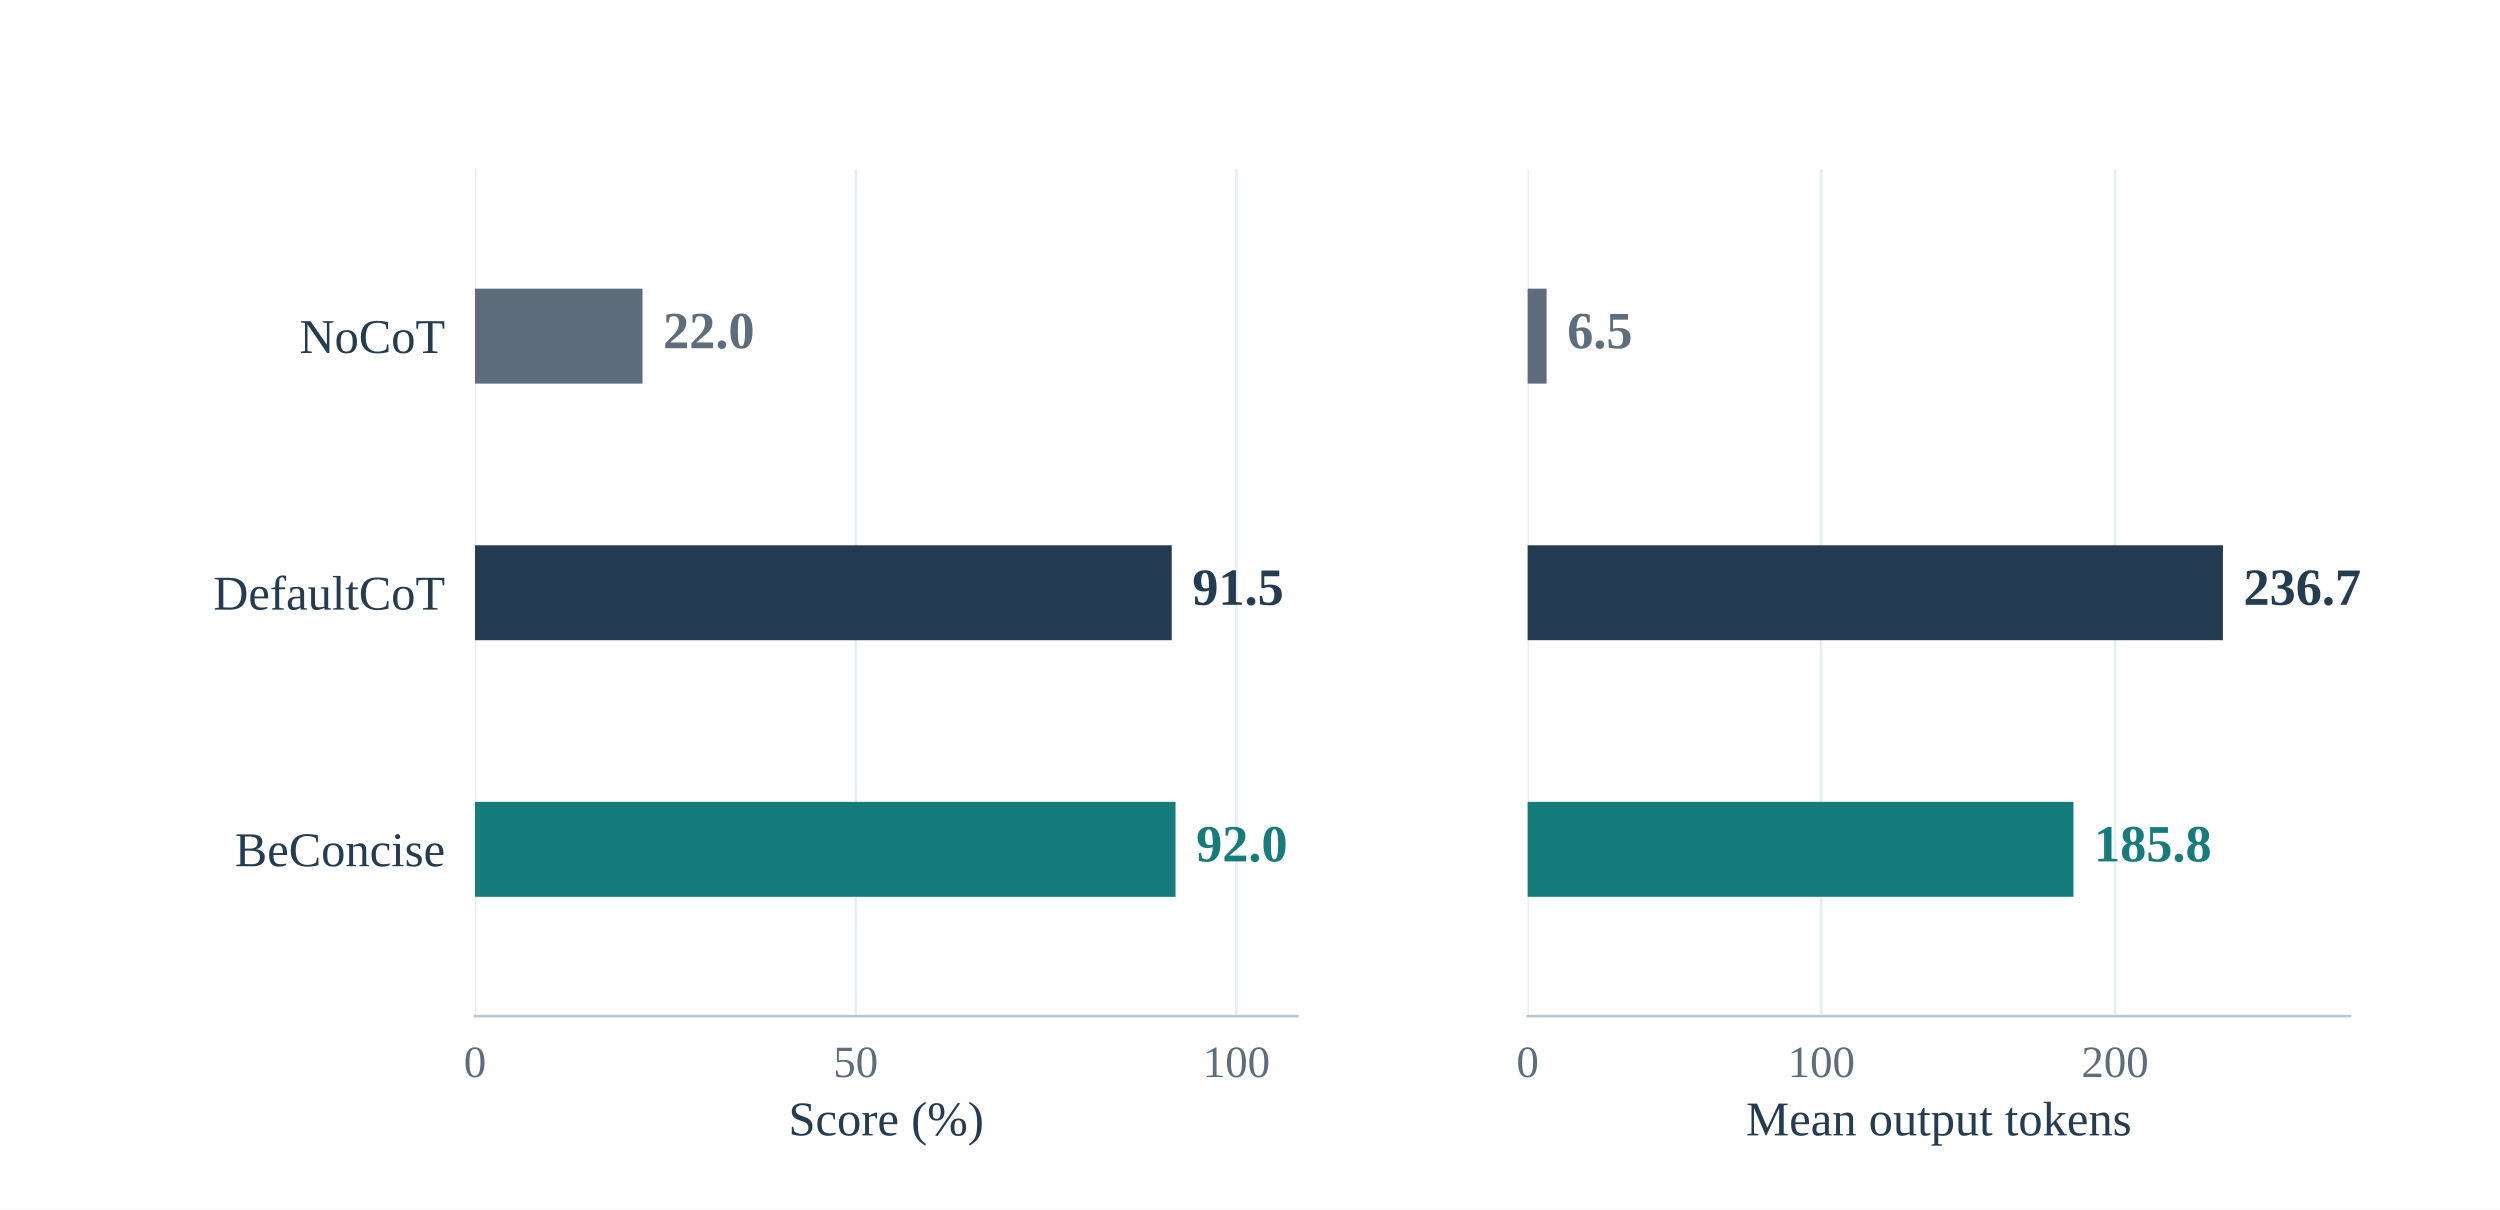
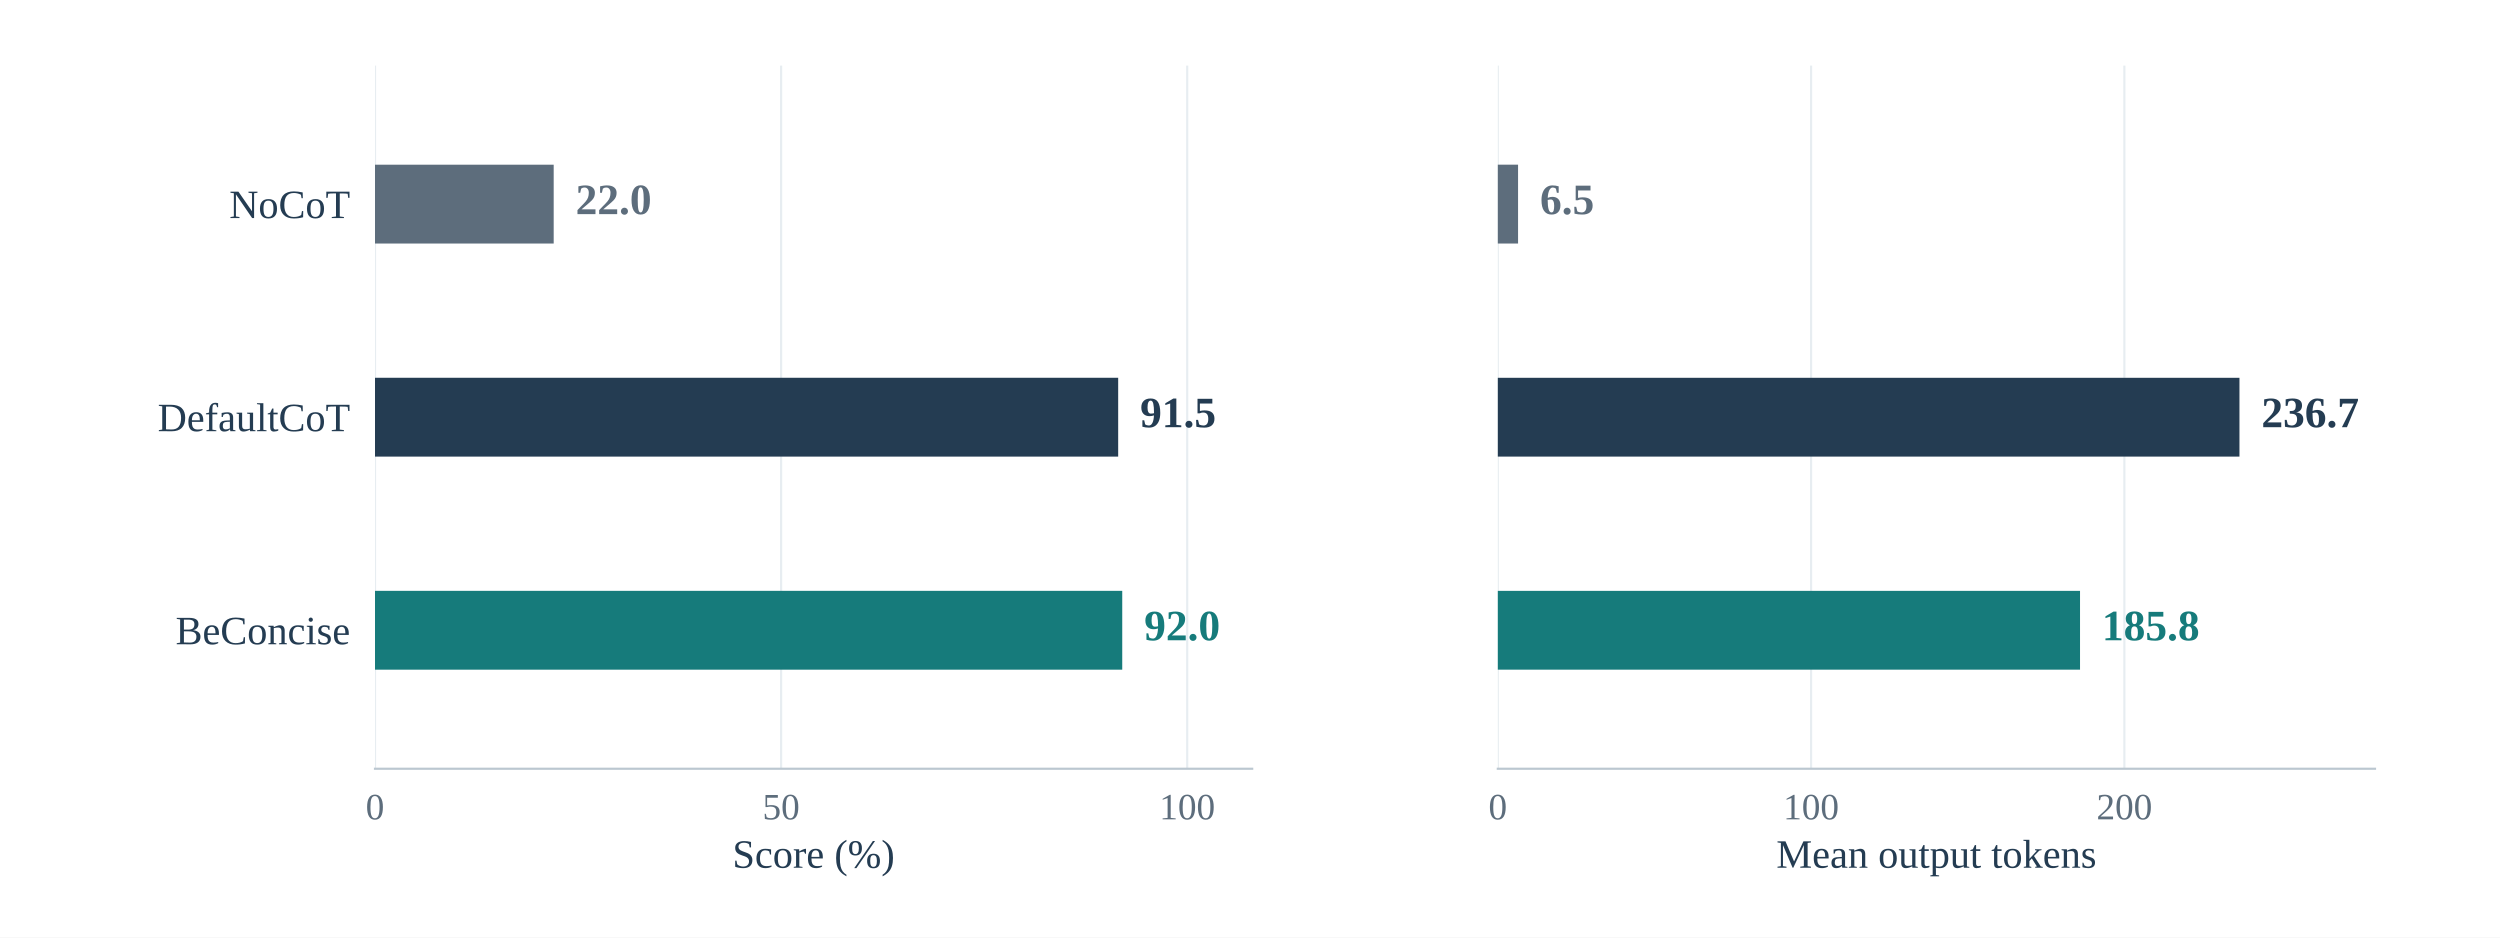
- <svg xmlns="http://www.w3.org/2000/svg" width="669.6pt" height="324pt" viewBox="0 0 669.6 324" version="1.1">
+ <svg xmlns="http://www.w3.org/2000/svg" width="806.4pt" height="302.4pt" viewBox="0 0 806.4 302.4" version="1.1">
  <defs>
    <style type="text/css">*{stroke-linejoin: round; stroke-linecap: butt}</style>
  </defs>
  <g id="figure_1">
    <g id="patch_1">
-       <path d="M 0 324  L 669.6 324  L 669.6 0  L 0 0  z " style="fill: #ffffff" />
+       <path d="M 0 302.4  L 806.4 302.4  L 806.4 0  L 0 0  z " style="fill: #ffffff" />
    </g>
    <g id="axes_1">
      <g id="patch_2">
-         <path d="M 127.224 272.16  L 347.487 272.16  L 347.487 45.36  L 127.224 45.36  z " style="fill: #ffffff" />
+         <path d="M 120.96 247.968  L 403.907 247.968  L 403.907 21.168  L 120.96 21.168  z " style="fill: #ffffff" />
      </g>
      <g id="matplotlib.axis_1">
        <g id="xtick_1">
          <g id="line2d_1">
-             <path d="M 127.224 272.16  L 127.224 45.36  " clip-path="url(#p464c0ac69c)" style="fill: none; stroke: #e7edf1; stroke-width: 0.7; stroke-linecap: square" />
+             <path d="M 120.96 247.968  L 120.96 21.168  " clip-path="url(#p36eca0938a)" style="fill: none; stroke: #e7edf1; stroke-width: 0.7; stroke-linecap: square" />
          </g>
          <g id="line2d_2" />
          <g id="text_1">
-             <text style="font-size: 12px; font-family: 'Times New Roman'; text-anchor: middle; fill: #5d6d7c" x="127.224" y="288.48" transform="rotate(-0 127.224 288.4803)">0</text>
+             <text style="font-size: 12px; font-family: 'Times New Roman'; text-anchor: middle; fill: #5d6d7c" x="120.96" y="264.288" transform="rotate(-0 120.96 264.2883)">0</text>
          </g>
        </g>
        <g id="xtick_2">
          <g id="line2d_3">
-             <path d="M 229.198 272.16  L 229.198 45.36  " clip-path="url(#p464c0ac69c)" style="fill: none; stroke: #e7edf1; stroke-width: 0.7; stroke-linecap: square" />
+             <path d="M 251.954 247.968  L 251.954 21.168  " clip-path="url(#p36eca0938a)" style="fill: none; stroke: #e7edf1; stroke-width: 0.7; stroke-linecap: square" />
          </g>
          <g id="line2d_4" />
          <g id="text_2">
-             <text style="font-size: 12px; font-family: 'Times New Roman'; text-anchor: middle; fill: #5d6d7c" x="229.198" y="288.48" transform="rotate(-0 229.1977 288.4803)">50</text>
+             <text style="font-size: 12px; font-family: 'Times New Roman'; text-anchor: middle; fill: #5d6d7c" x="251.954" y="264.288" transform="rotate(-0 251.9542 264.2883)">50</text>
          </g>
        </g>
        <g id="xtick_3">
          <g id="line2d_5">
-             <path d="M 331.171 272.16  L 331.171 45.36  " clip-path="url(#p464c0ac69c)" style="fill: none; stroke: #e7edf1; stroke-width: 0.7; stroke-linecap: square" />
+             <path d="M 382.948 247.968  L 382.948 21.168  " clip-path="url(#p36eca0938a)" style="fill: none; stroke: #e7edf1; stroke-width: 0.7; stroke-linecap: square" />
          </g>
          <g id="line2d_6" />
          <g id="text_3">
-             <text style="font-size: 12px; font-family: 'Times New Roman'; text-anchor: middle; fill: #5d6d7c" x="331.171" y="288.48" transform="rotate(-0 331.1714 288.4803)">100</text>
+             <text style="font-size: 12px; font-family: 'Times New Roman'; text-anchor: middle; fill: #5d6d7c" x="382.948" y="264.288" transform="rotate(-0 382.9483 264.2883)">100</text>
          </g>
        </g>
        <g id="text_4">
-           <text style="font-size: 13px; font-family: 'Times New Roman'; text-anchor: middle; fill: #243c52" x="237.356" y="304.097" transform="rotate(-0 237.3556 304.097)">Score (%)</text>
+           <text style="font-size: 13px; font-family: 'Times New Roman'; text-anchor: middle; fill: #243c52" x="262.434" y="279.905" transform="rotate(-0 262.4337 279.905)">Score (%)</text>
        </g>
      </g>
      <g id="matplotlib.axis_2">
        <g id="ytick_1">
          <g id="line2d_7" />
          <g id="text_5">
-             <text style="font-size: 13px; font-family: 'Times New Roman'; text-anchor: end; fill: #243c52" x="119.224" y="94.54" transform="rotate(-0 119.224 94.53956)">NoCoT</text>
+             <text style="font-size: 13px; font-family: 'Times New Roman'; text-anchor: end; fill: #243c52" x="112.96" y="70.348" transform="rotate(-0 112.96 70.34756)">NoCoT</text>
          </g>
        </g>
        <g id="ytick_2">
          <g id="line2d_8" />
          <g id="text_6">
-             <text style="font-size: 13px; font-family: 'Times New Roman'; text-anchor: end; fill: #243c52" x="119.224" y="163.273" transform="rotate(-0 119.224 163.2734)">DefaultCoT</text>
+             <text style="font-size: 13px; font-family: 'Times New Roman'; text-anchor: end; fill: #243c52" x="112.96" y="139.081" transform="rotate(-0 112.96 139.0814)">DefaultCoT</text>
          </g>
        </g>
        <g id="ytick_3">
          <g id="line2d_9" />
          <g id="text_7">
-             <text style="font-size: 13px; font-family: 'Times New Roman'; text-anchor: end; fill: #243c52" x="119.224" y="232.001" transform="rotate(-0 119.224 232.0007)">BeConcise</text>
+             <text style="font-size: 13px; font-family: 'Times New Roman'; text-anchor: end; fill: #243c52" x="112.96" y="207.809" transform="rotate(-0 112.96 207.8087)">BeConcise</text>
          </g>
        </g>
      </g>
      <g id="patch_3">
-         <path d="M 127.224 272.16  L 347.487 272.16  " style="fill: none; stroke: #bbc7d0; stroke-width: 0.7; stroke-linejoin: miter; stroke-linecap: square" />
+         <path d="M 120.96 247.968  L 403.907 247.968  " style="fill: none; stroke: #bbc7d0; stroke-width: 0.7; stroke-linejoin: miter; stroke-linecap: square" />
      </g>
      <g id="patch_4">
-         <path d="M 127.224 77.318  L 172.092 77.318  L 172.092 102.747  L 127.224 102.747  z " clip-path="url(#p464c0ac69c)" style="fill: #5d6d7c" />
+         <path d="M 120.96 53.126  L 178.597 53.126  L 178.597 78.555  L 120.96 78.555  z " clip-path="url(#p36eca0938a)" style="fill: #5d6d7c" />
      </g>
      <g id="text_8">
-         <text style="font-weight: 700; font-size: 14px; font-family: 'Times New Roman'; text-anchor: start; fill: #5d6d7c" x="177.599" y="93.263" transform="rotate(-0 177.599 93.26271)">22.0</text>
+         <text style="font-weight: 700; font-size: 14px; font-family: 'Times New Roman'; text-anchor: start; fill: #5d6d7c" x="185.671" y="69.071" transform="rotate(-0 185.6711 69.07071)">22.0</text>
      </g>
      <g id="patch_5">
-         <path d="M 127.224 146.045  L 313.836 146.045  L 313.836 171.475  L 127.224 171.475  z " clip-path="url(#p464c0ac69c)" style="fill: #243c52" />
+         <path d="M 120.96 121.853  L 360.679 121.853  L 360.679 147.283  L 120.96 147.283  z " clip-path="url(#p36eca0938a)" style="fill: #243c52" />
      </g>
      <g id="text_9">
-         <text style="font-weight: 700; font-size: 14px; font-family: 'Times New Roman'; text-anchor: start; fill: #243c52" x="319.342" y="161.99" transform="rotate(-0 319.3424 161.99)">91.5</text>
+         <text style="font-weight: 700; font-size: 14px; font-family: 'Times New Roman'; text-anchor: start; fill: #243c52" x="367.753" y="137.798" transform="rotate(-0 367.753 137.798)">91.5</text>
      </g>
      <g id="patch_6">
-         <path d="M 127.224 214.773  L 314.856 214.773  L 314.856 240.202  L 127.224 240.202  z " clip-path="url(#p464c0ac69c)" style="fill: #167b7b" />
+         <path d="M 120.96 190.581  L 361.989 190.581  L 361.989 216.01  L 120.96 216.01  z " clip-path="url(#p36eca0938a)" style="fill: #167b7b" />
      </g>
      <g id="text_10">
-         <text style="font-weight: 700; font-size: 14px; font-family: 'Times New Roman'; text-anchor: start; fill: #167b7b" x="320.362" y="230.717" transform="rotate(-0 320.3622 230.7173)">92.0</text>
+         <text style="font-weight: 700; font-size: 14px; font-family: 'Times New Roman'; text-anchor: start; fill: #167b7b" x="369.063" y="206.525" transform="rotate(-0 369.0629 206.5253)">92.0</text>
      </g>
    </g>
    <g id="axes_2">
      <g id="patch_7">
-         <path d="M 409.161 272.16  L 629.424 272.16  L 629.424 45.36  L 409.161 45.36  z " style="fill: #ffffff" />
+         <path d="M 483.133 247.968  L 766.08 247.968  L 766.08 21.168  L 483.133 21.168  z " style="fill: #ffffff" />
      </g>
      <g id="matplotlib.axis_3">
        <g id="xtick_4">
          <g id="line2d_10">
-             <path d="M 409.161 272.16  L 409.161 45.36  " clip-path="url(#p6554ef3b34)" style="fill: none; stroke: #e7edf1; stroke-width: 0.7; stroke-linecap: square" />
+             <path d="M 483.133 247.968  L 483.133 21.168  " clip-path="url(#p25275333d5)" style="fill: none; stroke: #e7edf1; stroke-width: 0.7; stroke-linecap: square" />
          </g>
          <g id="line2d_11" />
          <g id="text_11">
-             <text style="font-size: 12px; font-family: 'Times New Roman'; text-anchor: middle; fill: #5d6d7c" x="409.161" y="288.48" transform="rotate(-0 409.1608 288.4803)">0</text>
+             <text style="font-size: 12px; font-family: 'Times New Roman'; text-anchor: middle; fill: #5d6d7c" x="483.133" y="264.288" transform="rotate(-0 483.1326 264.2883)">0</text>
          </g>
        </g>
        <g id="xtick_5">
          <g id="line2d_12">
-             <path d="M 487.826 272.16  L 487.826 45.36  " clip-path="url(#p6554ef3b34)" style="fill: none; stroke: #e7edf1; stroke-width: 0.7; stroke-linecap: square" />
+             <path d="M 584.185 247.968  L 584.185 21.168  " clip-path="url(#p25275333d5)" style="fill: none; stroke: #e7edf1; stroke-width: 0.7; stroke-linecap: square" />
          </g>
          <g id="line2d_13" />
          <g id="text_12">
-             <text style="font-size: 12px; font-family: 'Times New Roman'; text-anchor: middle; fill: #5d6d7c" x="487.826" y="288.48" transform="rotate(-0 487.8263 288.4803)">100</text>
+             <text style="font-size: 12px; font-family: 'Times New Roman'; text-anchor: middle; fill: #5d6d7c" x="584.185" y="264.288" transform="rotate(-0 584.1853 264.2883)">100</text>
          </g>
        </g>
        <g id="xtick_6">
          <g id="line2d_14">
-             <path d="M 566.492 272.16  L 566.492 45.36  " clip-path="url(#p6554ef3b34)" style="fill: none; stroke: #e7edf1; stroke-width: 0.7; stroke-linecap: square" />
+             <path d="M 685.238 247.968  L 685.238 21.168  " clip-path="url(#p25275333d5)" style="fill: none; stroke: #e7edf1; stroke-width: 0.7; stroke-linecap: square" />
          </g>
          <g id="line2d_15" />
          <g id="text_13">
-             <text style="font-size: 12px; font-family: 'Times New Roman'; text-anchor: middle; fill: #5d6d7c" x="566.492" y="288.48" transform="rotate(-0 566.4917 288.4803)">200</text>
+             <text style="font-size: 12px; font-family: 'Times New Roman'; text-anchor: middle; fill: #5d6d7c" x="685.238" y="264.288" transform="rotate(-0 685.2379 264.2883)">200</text>
          </g>
        </g>
        <g id="text_14">
-           <text style="font-size: 13px; font-family: 'Times New Roman'; text-anchor: middle; fill: #243c52" x="519.292" y="304.097" transform="rotate(-0 519.2924 304.097)">Mean output tokens</text>
+           <text style="font-size: 13px; font-family: 'Times New Roman'; text-anchor: middle; fill: #243c52" x="624.606" y="279.905" transform="rotate(-0 624.6063 279.905)">Mean output tokens</text>
        </g>
      </g>
      <g id="matplotlib.axis_4">
        <g id="ytick_4">
          <g id="line2d_16" />
        </g>
        <g id="ytick_5">
          <g id="line2d_17" />
        </g>
        <g id="ytick_6">
          <g id="line2d_18" />
        </g>
      </g>
      <g id="patch_8">
-         <path d="M 409.161 272.16  L 629.424 272.16  " style="fill: none; stroke: #bbc7d0; stroke-width: 0.7; stroke-linejoin: miter; stroke-linecap: square" />
+         <path d="M 483.133 247.968  L 766.08 247.968  " style="fill: none; stroke: #bbc7d0; stroke-width: 0.7; stroke-linejoin: miter; stroke-linecap: square" />
      </g>
      <g id="patch_9">
-         <path d="M 409.161 77.318  L 414.247 77.318  L 414.247 102.747  L 409.161 102.747  z " clip-path="url(#p6554ef3b34)" style="fill: #5d6d7c" />
+         <path d="M 483.133 53.126  L 489.666 53.126  L 489.666 78.555  L 483.133 78.555  z " clip-path="url(#p25275333d5)" style="fill: #5d6d7c" />
      </g>
      <g id="text_15">
-         <text style="font-weight: 700; font-size: 14px; font-family: 'Times New Roman'; text-anchor: start; fill: #5d6d7c" x="419.753" y="93.263" transform="rotate(-0 419.7531 93.26271)">6.5</text>
+         <text style="font-weight: 700; font-size: 14px; font-family: 'Times New Roman'; text-anchor: start; fill: #5d6d7c" x="496.739" y="69.071" transform="rotate(-0 496.7394 69.07071)">6.5</text>
      </g>
      <g id="patch_10">
-         <path d="M 409.161 146.045  L 595.389 146.045  L 595.389 171.475  L 409.161 171.475  z " clip-path="url(#p6554ef3b34)" style="fill: #243c52" />
+         <path d="M 483.133 121.853  L 722.36 121.853  L 722.36 147.283  L 483.133 147.283  z " clip-path="url(#p25275333d5)" style="fill: #243c52" />
      </g>
      <g id="text_16">
-         <text style="font-weight: 700; font-size: 14px; font-family: 'Times New Roman'; text-anchor: start; fill: #243c52" x="600.896" y="161.99" transform="rotate(-0 600.896 161.99)">236.7</text>
+         <text style="font-weight: 700; font-size: 14px; font-family: 'Times New Roman'; text-anchor: start; fill: #243c52" x="729.433" y="137.798" transform="rotate(-0 729.4333 137.798)">236.7</text>
      </g>
      <g id="patch_11">
-         <path d="M 409.161 214.773  L 555.357 214.773  L 555.357 240.202  L 409.161 240.202  z " clip-path="url(#p6554ef3b34)" style="fill: #167b7b" />
+         <path d="M 483.133 190.581  L 670.934 190.581  L 670.934 216.01  L 483.133 216.01  z " clip-path="url(#p25275333d5)" style="fill: #167b7b" />
      </g>
      <g id="text_17">
-         <text style="font-weight: 700; font-size: 14px; font-family: 'Times New Roman'; text-anchor: start; fill: #167b7b" x="560.863" y="230.717" transform="rotate(-0 560.8632 230.7173)">185.8</text>
+         <text style="font-weight: 700; font-size: 14px; font-family: 'Times New Roman'; text-anchor: start; fill: #167b7b" x="678.008" y="206.525" transform="rotate(-0 678.0076 206.5253)">185.8</text>
      </g>
    </g>
  </g>
  <defs>
-     <clipPath id="p464c0ac69c">
-       <rect x="127.224" y="45.36" width="220.263" height="226.8" />
+     <clipPath id="p36eca0938a">
+       <rect x="120.96" y="21.168" width="282.947" height="226.8" />
    </clipPath>
-     <clipPath id="p6554ef3b34">
-       <rect x="409.161" y="45.36" width="220.263" height="226.8" />
+     <clipPath id="p25275333d5">
+       <rect x="483.133" y="21.168" width="282.947" height="226.8" />
    </clipPath>
  </defs>
</svg>
